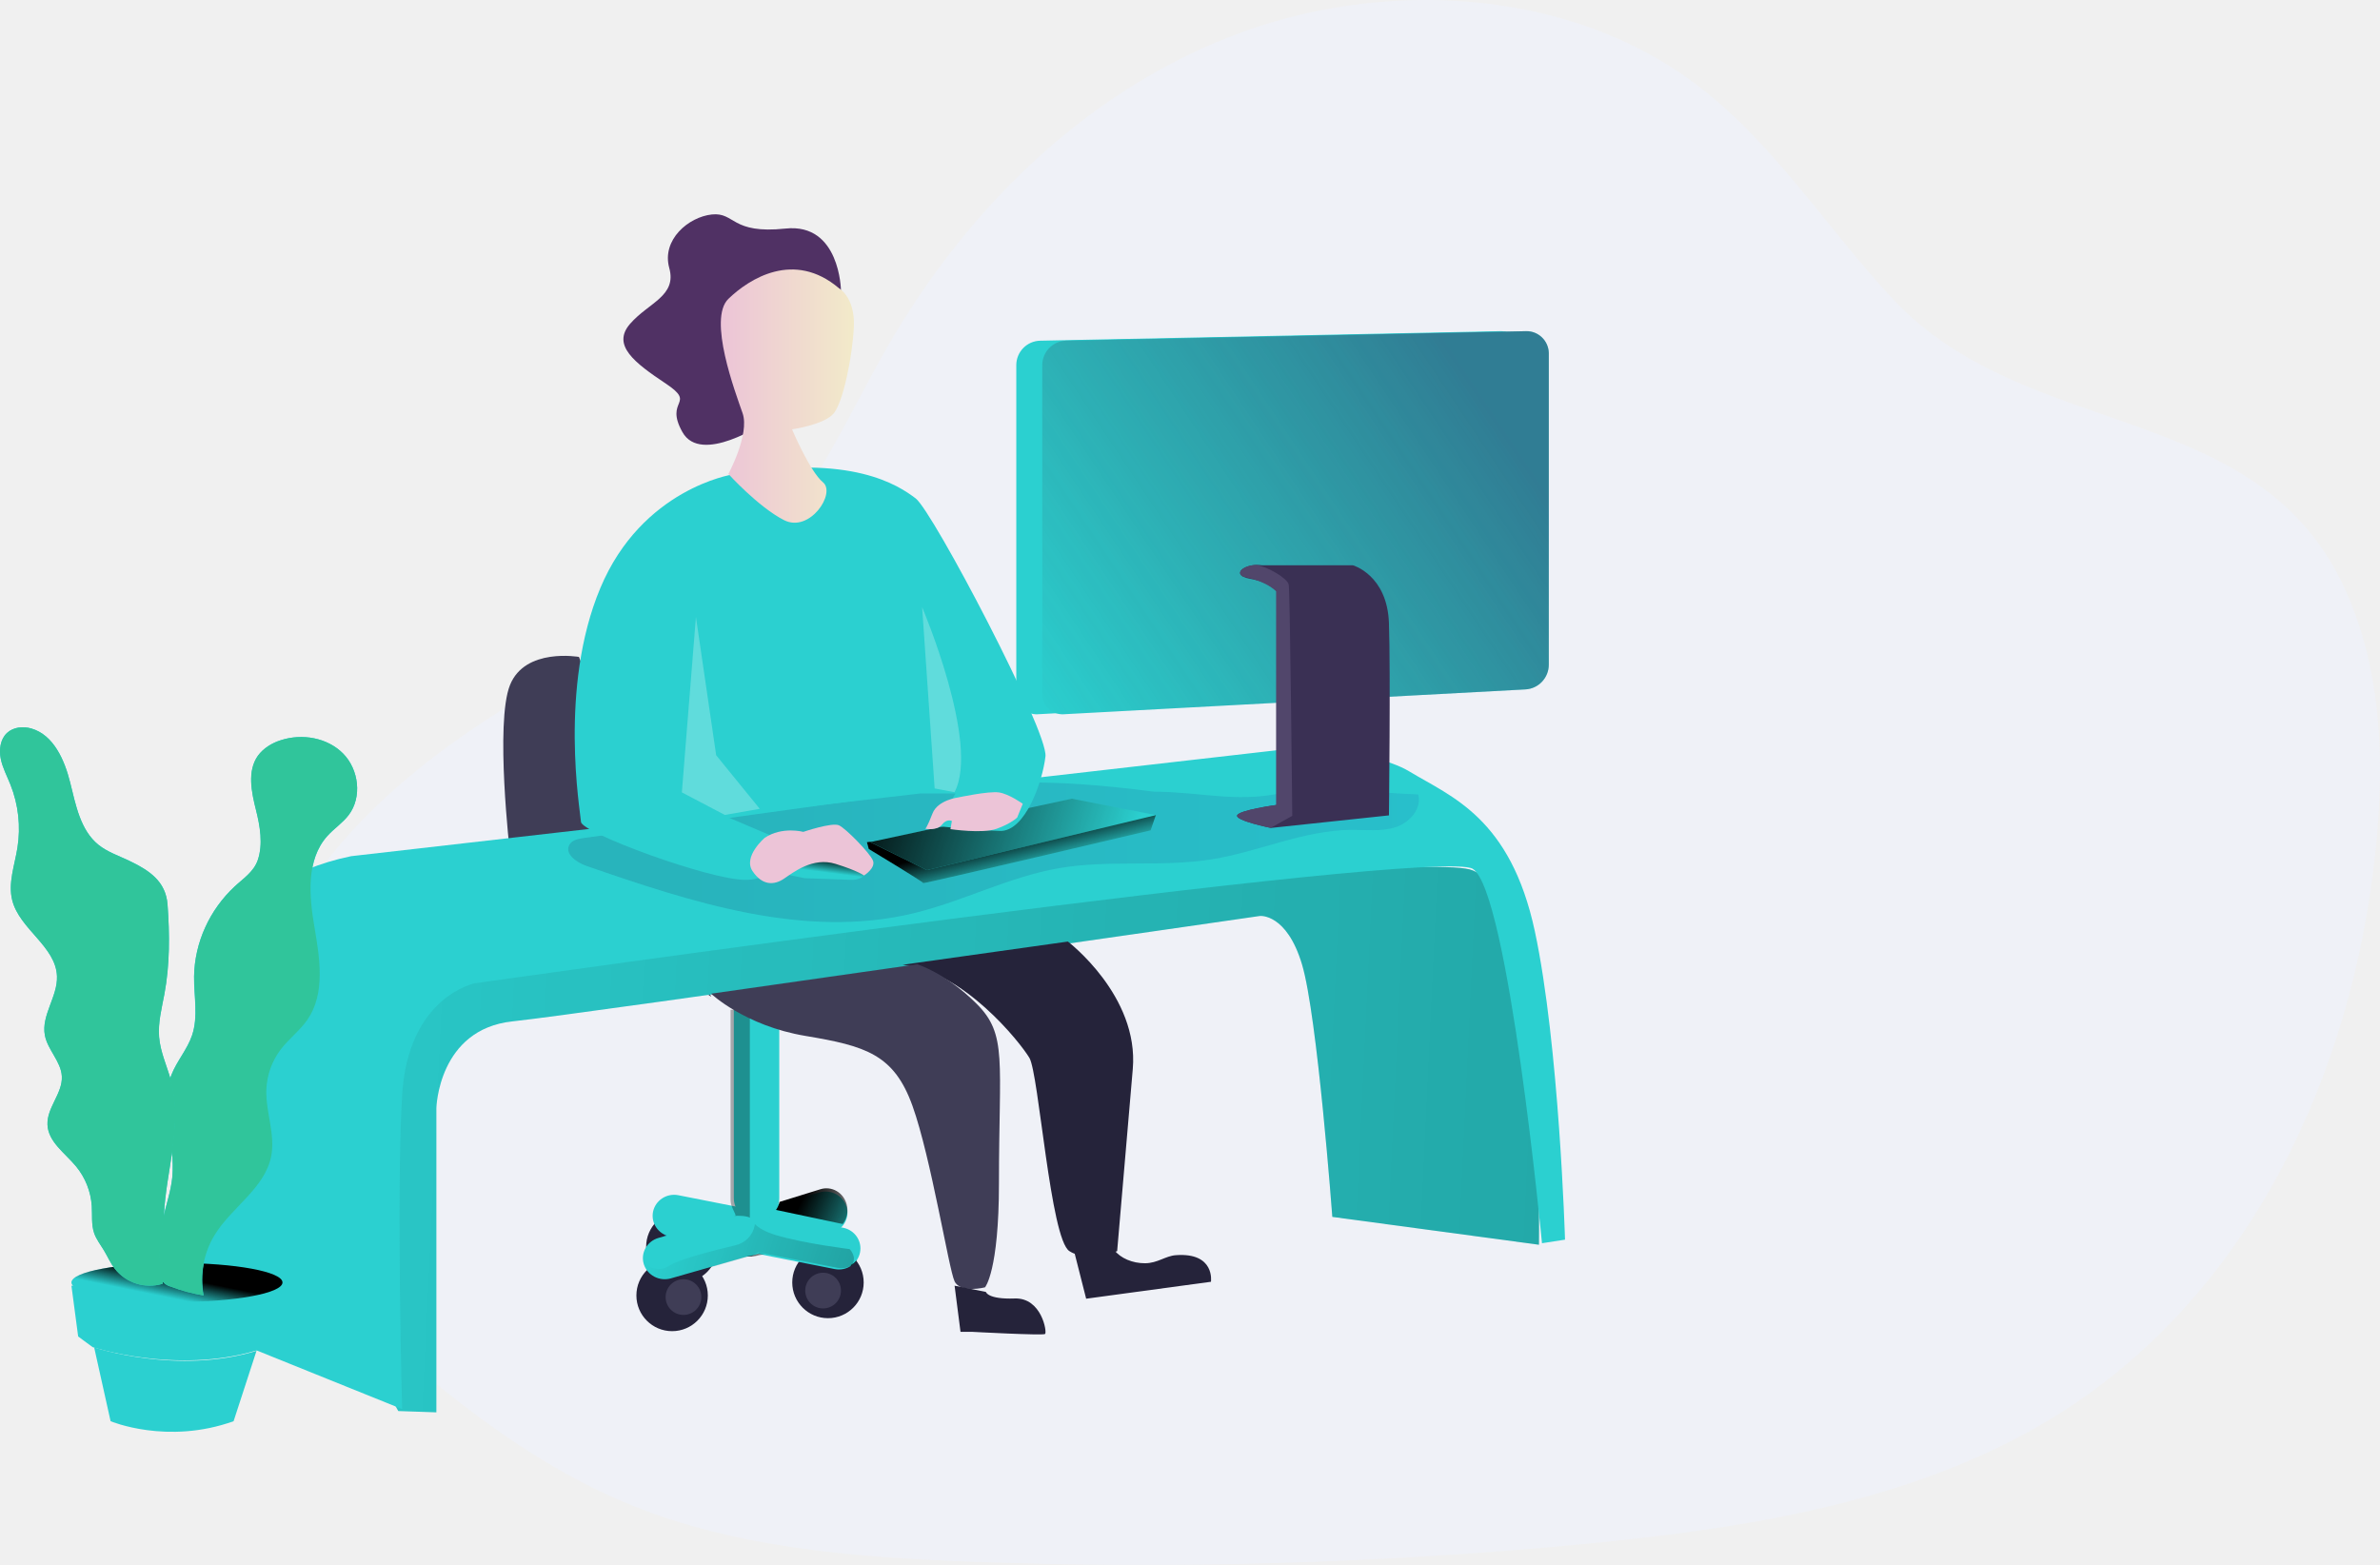
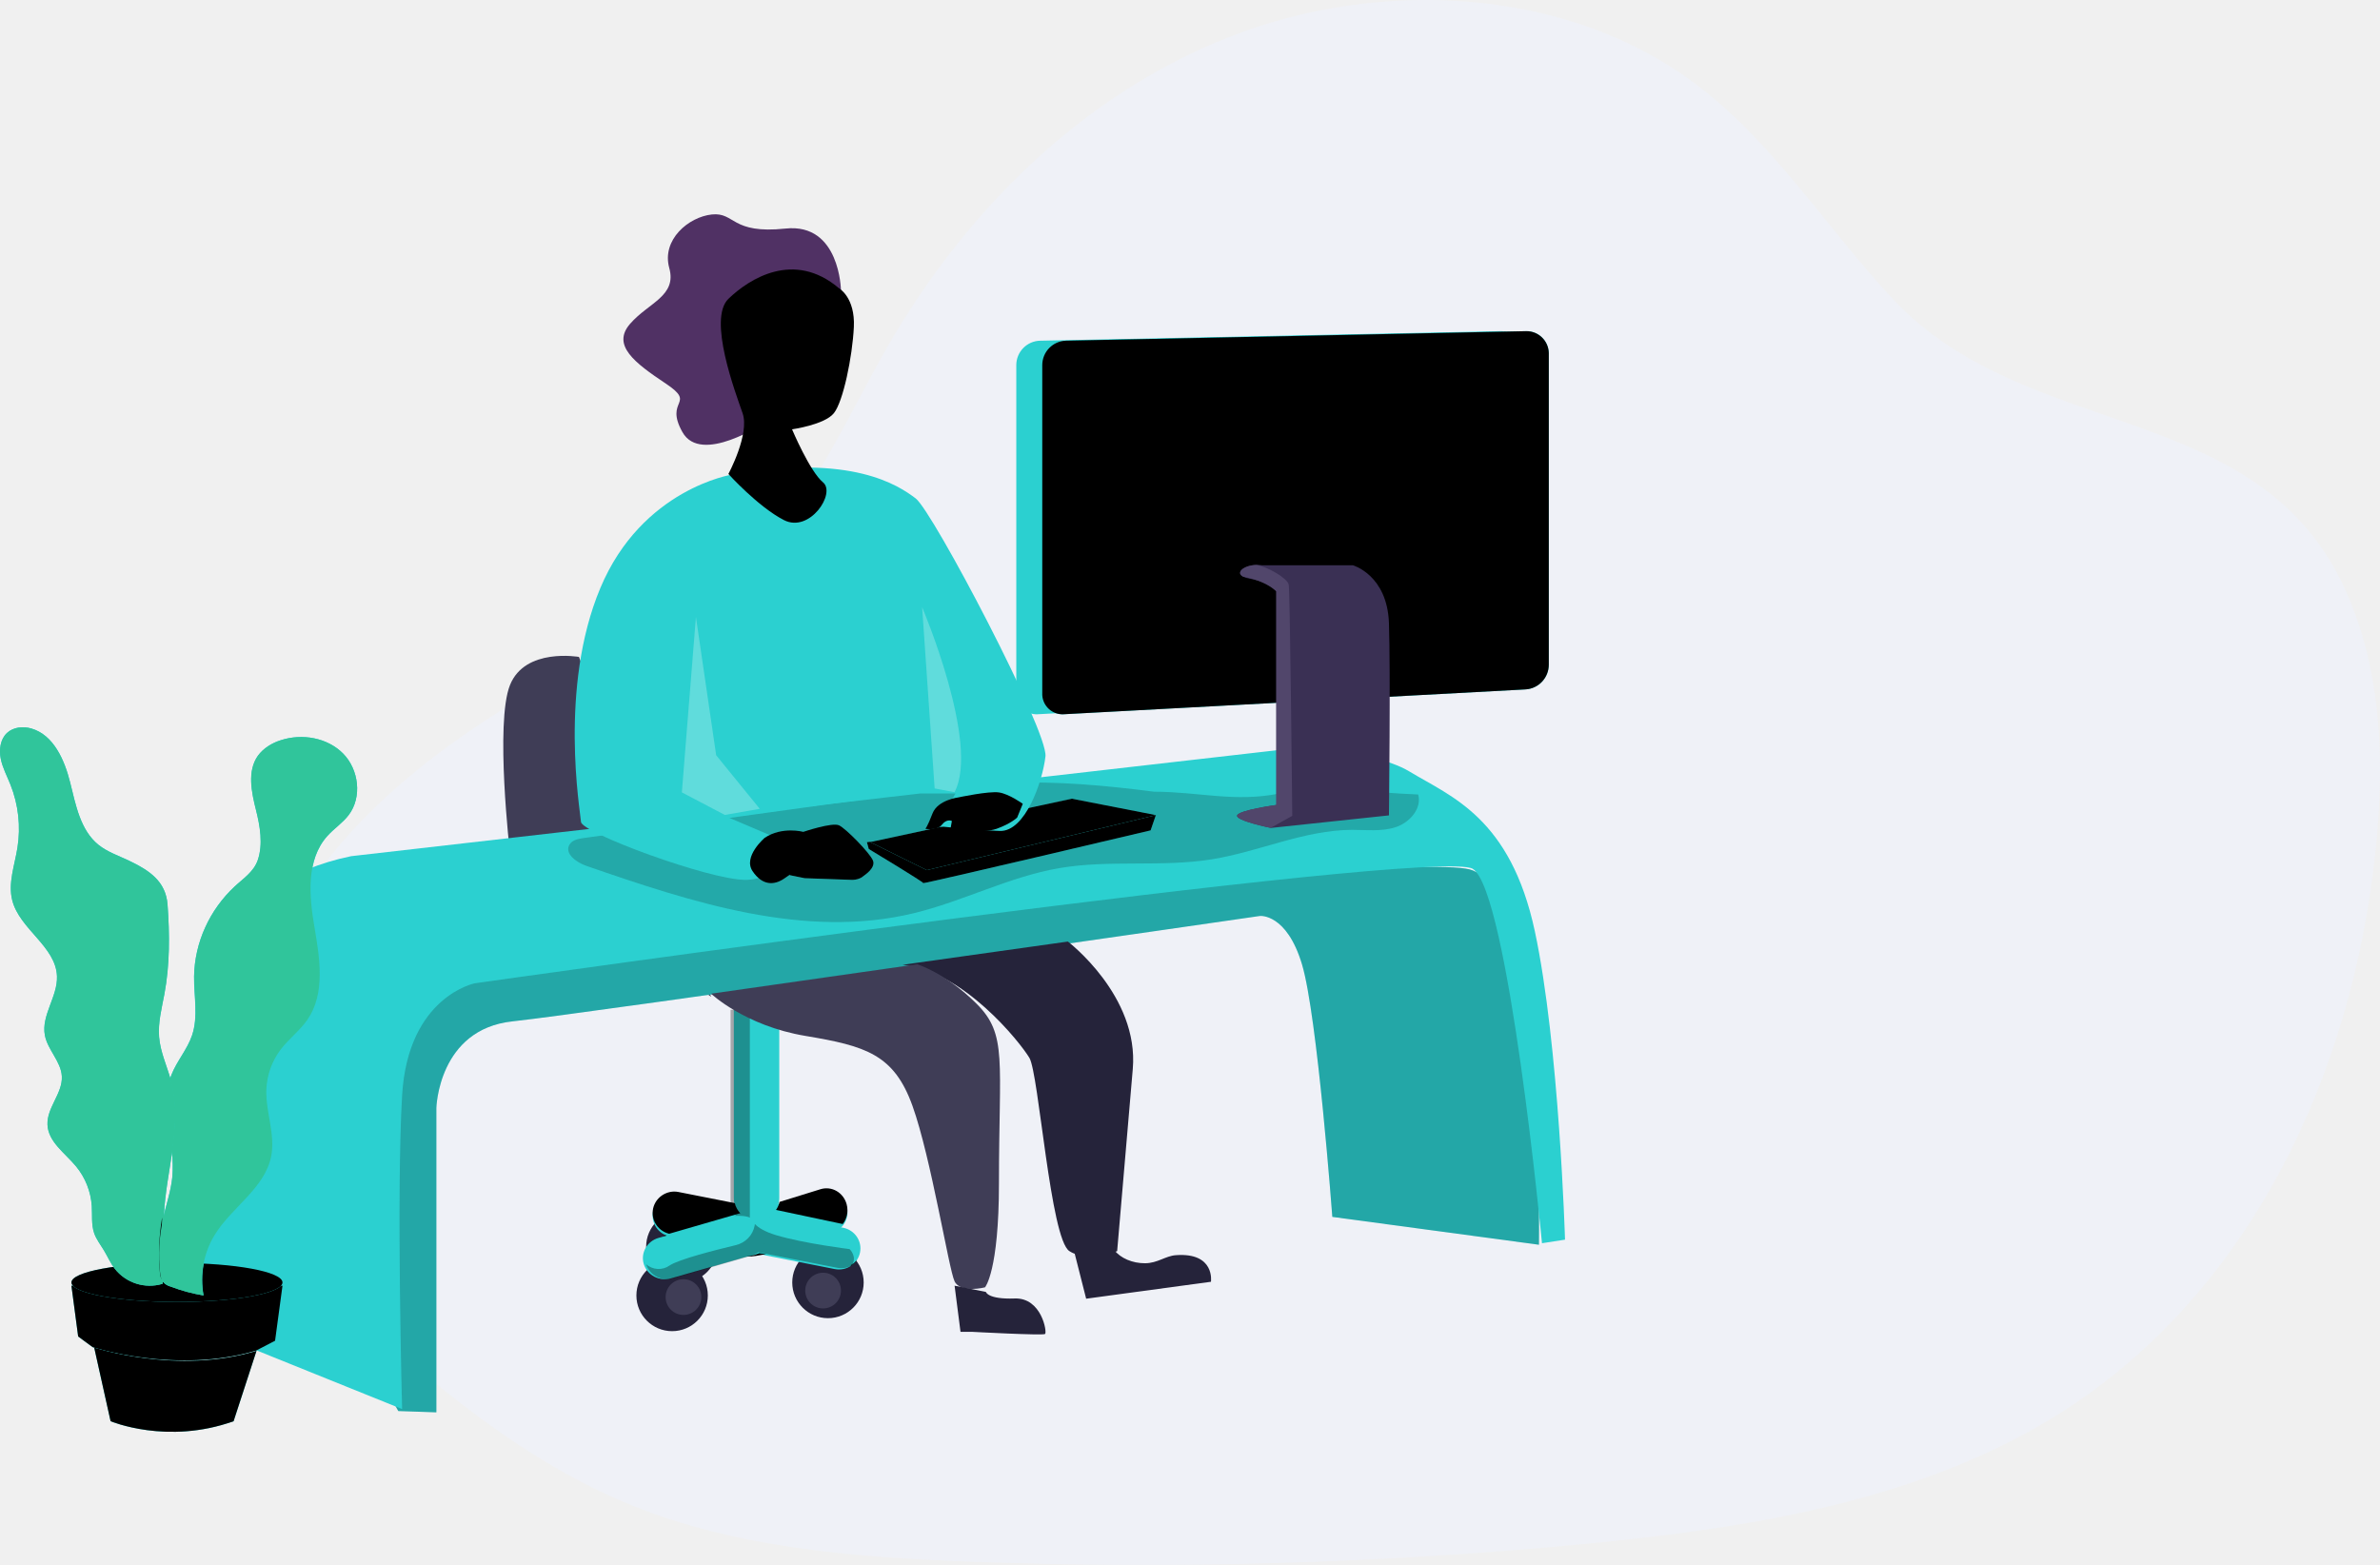
<svg xmlns="http://www.w3.org/2000/svg" width="733" height="482">
  <defs>
    <linearGradient id="a" x1="0%" x2="100%" y1="50%" y2="50%">
-       <stop offset="0%" stop-color="#183866" />
-       <stop offset="100%" stop-color="#1A7FC1" />
+       <stop offset="0%" stopColor="#183866" />
+       <stop offset="100%" stopColor="#1A7FC1" />
    </linearGradient>
    <linearGradient id="b" x1="-.13%" x2="100%" y1="50.057%" y2="50.057%">
      <stop offset="0%" />
-       <stop offset="99%" stop-opacity="0" />
+       <stop offset="99%" stopOpacity="0" />
    </linearGradient>
    <linearGradient id="c" x1="176.072%" x2="310.393%" y1="-566.037%" y2="-534.629%">
      <stop offset="0%" />
-       <stop offset="99%" stop-opacity="0" />
+       <stop offset="99%" stopOpacity="0" />
    </linearGradient>
    <linearGradient id="d" x1="58.928%" x2="52.269%" y1="-257.998%" y2="-277.344%">
      <stop offset="0%" />
-       <stop offset="99%" stop-opacity="0" />
+       <stop offset="99%" stopOpacity="0" />
    </linearGradient>
    <linearGradient id="e" x1="156.099%" x2="8.109%" y1="-63.273%" y2="-76.114%">
      <stop offset="0%" />
-       <stop offset="99%" stop-opacity="0" />
+       <stop offset="99%" stopOpacity="0" />
    </linearGradient>
    <linearGradient id="f" x1="2361.044%" x2="2162.651%" y1="-16584.906%" y2="-16647.547%">
      <stop offset="0%" />
-       <stop offset="99%" stop-opacity="0" />
+       <stop offset="99%" stopOpacity="0" />
    </linearGradient>
    <linearGradient id="g" x1="241.391%" x2="133.142%" y1="-426.052%" y2="-412.195%">
      <stop offset="0%" />
-       <stop offset="99%" stop-opacity="0" />
+       <stop offset="99%" stopOpacity="0" />
    </linearGradient>
    <linearGradient id="h" x1="106.85%" x2="-35.821%" y1="22.502%" y2="19.27%">
      <stop offset="0%" />
-       <stop offset="100%" stop-opacity="0" />
+       <stop offset="100%" stopOpacity="0" />
    </linearGradient>
    <linearGradient id="i" x1="14.169%" x2="114.168%" y1="-41.335%" y2="-41.335%">
-       <stop offset="0%" stop-color="#183866" />
-       <stop offset="100%" stop-color="#1A7FC1" />
+       <stop offset="0%" stopColor="#183866" />
+       <stop offset="100%" stopColor="#1A7FC1" />
    </linearGradient>
    <linearGradient id="j" x1="40.386%" x2="71.43%" y1="39.515%" y2="67.977%">
      <stop offset="0%" />
-       <stop offset="99%" stop-opacity="0" />
+       <stop offset="99%" stopOpacity="0" />
    </linearGradient>
    <linearGradient id="k" x1="-12.531%" x2="93.689%" y1="44.923%" y2="53.42%">
      <stop offset="0%" />
-       <stop offset="99%" stop-opacity="0" />
+       <stop offset="99%" stopOpacity="0" />
    </linearGradient>
    <linearGradient id="l" x1="53.702%" x2="43.721%" y1="42.271%" y2="80.595%">
      <stop offset="0%" />
-       <stop offset="99%" stop-opacity="0" />
+       <stop offset="99%" stopOpacity="0" />
    </linearGradient>
    <linearGradient id="m" x1="190.926%" x2="102.154%" y1="-333.246%" y2="-335.028%">
      <stop offset="0%" />
-       <stop offset="99%" stop-opacity="0" />
+       <stop offset="99%" stopOpacity="0" />
    </linearGradient>
    <linearGradient id="n" x1="168.578%" x2="111.53%" y1="-126.252%" y2="-126.942%">
      <stop offset="0%" />
-       <stop offset="99%" stop-opacity="0" />
+       <stop offset="99%" stopOpacity="0" />
    </linearGradient>
    <linearGradient id="o" x1="56.989%" x2="28.128%" y1="43.618%" y2="69.958%">
      <stop offset="0%" />
-       <stop offset="99%" stop-opacity="0" />
+       <stop offset="99%" stopOpacity="0" />
    </linearGradient>
    <linearGradient id="p" x1="58.095%" x2="57.212%" y1="-1473.571%" y2="-1370.204%">
      <stop offset="0%" />
-       <stop offset="99%" stop-opacity="0" />
+       <stop offset="99%" stopOpacity="0" />
    </linearGradient>
    <linearGradient id="q" x1="-.04%" x2="99.996%" y1="49.993%" y2="49.993%">
-       <stop offset="0%" stop-color="#ECC4D7" />
-       <stop offset="42%" stop-color="#EFD4D1" />
-       <stop offset="100%" stop-color="#F2EAC9" />
+       <stop offset="0%" stopColor="#ECC4D7" />
+       <stop offset="42%" stopColor="#EFD4D1" />
+       <stop offset="100%" stopColor="#F2EAC9" />
    </linearGradient>
    <linearGradient id="r" x1="99.032%" x2="199.03%" y1="-163.287%" y2="-163.287%">
-       <stop offset="0%" stop-color="#ECC4D7" />
-       <stop offset="42%" stop-color="#EFD4D1" />
-       <stop offset="100%" stop-color="#F2EAC9" />
+       <stop offset="0%" stopColor="#ECC4D7" />
+       <stop offset="42%" stopColor="#EFD4D1" />
+       <stop offset="100%" stopColor="#F2EAC9" />
    </linearGradient>
    <linearGradient id="s" x1="124.306%" x2="224.306%" y1="-84.564%" y2="-84.564%">
-       <stop offset="0%" stop-color="#ECC4D7" />
-       <stop offset="42%" stop-color="#EFD4D1" />
-       <stop offset="100%" stop-color="#F2EAC9" />
+       <stop offset="0%" stopColor="#ECC4D7" />
+       <stop offset="42%" stopColor="#EFD4D1" />
+       <stop offset="100%" stopColor="#F2EAC9" />
    </linearGradient>
    <linearGradient id="t" x1="128.89%" x2="24.06%" y1="100.36%" y2="153.095%">
-       <stop offset="0%" stop-color="#362958" stop-opacity=".501" />
-       <stop offset="100%" stop-color="#34313D" stop-opacity="0" />
+       <stop offset="0%" stopColor="#362958" stopOpacity=".501" />
+       <stop offset="100%" stopColor="#34313D" stopOpacity="0" />
    </linearGradient>
    <linearGradient id="u" x1="3990.942%" x2="3874.36%" y1="-34225.187%" y2="-34268.317%">
      <stop offset="0%" />
-       <stop offset="99%" stop-opacity="0" />
+       <stop offset="99%" stopOpacity="0" />
    </linearGradient>
  </defs>
-   <g fill="none" fill-rule="nonzero">
+   <g fill="none" fillRule="nonzero">
    <path fill="#EFF1F7" d="M583.08 92.214c-20.973-22.385-37.208-49.107-62.275-67.375-39.374-28.754-96.041-31.558-142.08-13.494-46.04 18.063-81.905 54.474-105.544 95.703-12.435 21.692-22.202 45.354-40.423 63.08-15.403 14.976-35.648 24.531-54.843 34.938-30.948 16.733-60.752 36.952-80.78 64.695-20.026 27.743-28.98 64.18-16.178 95.446 8.633 21.097 26.022 37.883 43.836 53.081 20.964 17.869 43.496 34.601 69.5 45.248 32.555 13.246 68.694 16.094 104.134 17.442 62.828 2.38 125.757.601 188.319-5.323 51.23-4.844 104.011-13.113 146.874-39.88 60.043-37.484 91-106.163 97.97-173.51 2.836-26.936 2.118-54.928-8.964-79.92-26.504-59.78-98.017-45.798-139.547-90.131z" />
    <path fill="#3F3D56" d="M178.317 202.334s-16.6-2.947-21.25 8.669c-4.65 11.616 0 51.733 0 51.733L219 307l-40.683-104.666z" />
    <path fill="#2BD0D0" d="M256.202 379.727l-24.555 7.008c-3.568 1.01-7.31-.952-8.372-4.386-1.047-3.438.987-7.046 4.55-8.069l24.522-7.014c3.565-1.01 7.307.947 8.372 4.379 1.058 3.433-.96 7.045-4.517 8.082z" />
    <circle cx="255" cy="395" r="11" fill="#25233A" />
    <circle cx="253.5" cy="397.5" r="5.5" fill="#3F3D56" />
    <circle cx="210" cy="384" r="11" fill="#25233A" />
    <path fill="url(#a)" d="M214 384.5a5.5 5.5 0 11-11 0 5.5 5.5 0 0111 0z" />
    <circle cx="207" cy="399" r="11" fill="#25233A" />
    <path fill="#3F3D56" d="M216 399.5a5.5 5.5 0 11-11 0 5.5 5.5 0 0111 0z" />
    <path fill="#2BD0D0" d="M257.085 390.874l-50.787-10.046c-3.574-.717-5.884-4.13-5.168-7.636.732-3.5 4.21-5.764 7.785-5.066l50.787 10.027c3.574.717 5.884 4.13 5.168 7.637-.723 3.507-4.204 5.781-7.785 5.084z" />
    <path fill="#2BD0D0" d="M226 310h14v59c0 3.866-3.133 7-6.997 7a6.999 6.999 0 01-6.996-7v-59H226z" />
    <path fill="#2BD0D0" d="M231.187 386.708l-24.537 7.025c-3.568 1.014-7.314-.949-8.375-4.388-1.047-3.44.987-7.05 4.548-8.074l24.537-7.005c3.564-1.01 7.304.948 8.368 4.381 1.039 3.435-.99 7.034-4.541 8.06z" />
    <path fill="url(#b)" d="M236 386.26l-3.125.551a12.89 12.89 0 01-2.875.172l1.305-.228a10.302 10.302 0 002.507-.755l2.188.26z" />
    <path fill="url(#c)" d="M261 372.738a6.914 6.914 0 01-1.46 4.262L239 372.65a7.113 7.113 0 001.098-2.462l12.654-3.923a6.201 6.201 0 014.913.579c1.5.867 2.609 2.324 3.083 4.048.164.6.249 1.222.252 1.846z" />
    <path fill="url(#d)" d="M225.22 371.103a5.776 5.776 0 01-.22-1.58V311h5.943v63.07c-.059.31-.04.627.057.93a9.278 9.278 0 00-2.845-.511c-.69-.04-1.385-.04-2.076 0l.425-.1c.262-.04-.94-2.091-1.283-3.286z" opacity=".31" />
    <path fill="url(#e)" d="M262.289 389.8c-.97.523-2.061.797-3.17.796a7.063 7.063 0 01-1.33-.13l-22.407-4.406-1.867-.363a6.54 6.54 0 01-2.133 1.055l-1.11.317-23.025 6.666c-3.514 1.007-7.202-.943-8.247-4.362 1.997 1.805 5.029 1.973 7.223.401 2.811-1.896 14.002-4.743 20.341-6.257 2.996-.698 5.288-3.05 5.848-6 .016-.173.042-.346.08-.517 1.056 1.113 2.997 2.362 6.505 3.423 8.64 2.589 22.667 4.304 22.667 4.304s2.532 2.42.625 5.073z" opacity=".31" />
    <path fill="url(#f)" d="M264 388a7.624 7.624 0 01-2 2 119.75 119.75 0 002-2z" />
    <path fill="url(#g)" d="M226.3 370.559a6.82 6.82 0 001.7 3.13c-.21.039-.425.092-.641.151L206.088 380c-3.271-.813-5.426-3.865-5.044-7.146.381-3.28 3.181-5.781 6.556-5.854a7.14 7.14 0 011.35.132l17.35 3.427z" />
    <path fill="#503164" d="M259 89.407s-.276-20.805-17.075-19.01c-16.8 1.793-15.511-5.095-22.687-4.339-7.175.757-15.51 7.786-13.117 16.468 2.395 8.682-6.332 10.623-12.064 17.21-5.733 6.587 1.349 11.976 11.006 18.416 9.657 6.44-.6 4.773 5.125 14.955 5.726 10.181 25.107-2.825 25.107-2.825L259 89.407z" />
    <path fill="#2BD0D0" d="M122.664 434.601l11.73.399v-93.745s.59-24.241 23.452-26.673c22.861-2.431 230.196-32.466 230.196-32.466s8.218-.87 12.951 14.901c4.733 15.771 9.34 77.787 9.34 77.787l63.64 8.577s1.68-109.55-21.302-115.595c-22.981-6.045-323.522 24.76-323.522 24.76s-22.29 116.352-6.485 142.055z" />
    <path fill="url(#h)" d="M122.664 434.601l11.73.399v-93.745s.59-24.241 23.452-26.673c22.861-2.431 230.196-32.466 230.196-32.466s8.218-.87 12.951 14.901c4.733 15.771 9.34 77.787 9.34 77.787l63.64 8.577s1.68-109.55-21.302-115.595c-22.981-6.045-323.522 24.76-323.522 24.76s-22.29 116.352-6.485 142.055z" opacity=".197" />
    <path fill="#2BD0D0" d="M62 303.784s5.744-31.756 46.144-40.079l285.183-32.643s27.996-1.16 40.804 6.587c12.808 7.746 31.088 14.168 38.583 49.223 7.495 35.056 9.286 94.942 9.286 94.942l-7.09 1.1s-10.348-108.44-21.312-115.306c-10.963-6.865-307.402 35.255-307.402 35.255s-20.561 4.088-22.352 34.532c-1.79 30.443 0 96.605 0 96.605L62 409.057V303.784z" />
    <path fill="url(#i)" d="M355.425 243.844c-14.762-1.9-29.644-3.276-44.519-2.72-11.18.433-22.286 1.966-33.372 3.493l-97.775 13.503c-1.66.23-3.55.603-4.38 2.044-1.592 2.752 2.15 5.464 5.182 6.512 32.51 11.256 67.243 22.656 100.708 14.63 15.3-3.669 29.511-11.288 45.03-13.935 15.518-2.647 31.448-.21 46.933-2.706 14.557-2.345 28.417-9.009 43.172-9.074 4.525 0 9.183.577 13.475-.839 4.293-1.415 8.088-5.739 6.9-10.05-13.853-.478-29.404-3.007-42.992-.262-13.449 2.712-24.894-.596-38.362-.596z" opacity=".19" />
    <path fill="#2BD0D0" d="M267 259.38l.57 2.114s16.881 10.173 16.775 10.501c-.106.328 70.024-16.24 70.024-16.24L356 251l-89 8.38z" />
    <path fill="url(#j)" d="M267 259.38l.57 2.114s16.881 10.173 16.775 10.501c-.106.328 70.024-16.24 70.024-16.24L356 251l-89 8.38z" />
    <path fill="#2BD0D0" d="M268 259.364L330.107 246 356 251.054 285.442 268z" />
    <path fill="url(#k)" d="M268 259.364L330.107 246 356 251.054 285.442 268z" />
    <path fill="#2BD0D0" d="M247.832 270.484l14.457.512s3.672.228 4.62-2.717c.95-2.945-5.89-9.16-6.622-9.277-.733-.118-19.76 5.22-17.017 10.556l4.562.926z" />
    <path fill="url(#l)" d="M247.832 270.484l14.457.512s3.672.228 4.62-2.717c.95-2.945-5.89-9.16-6.622-9.277-.733-.118-19.76 5.22-17.017 10.556l4.562.926z" />
    <path fill="#2BD0D0" d="M79 416.056l-7.058 21.677c-20.473 7.351-37.88 0-37.88 0L29 415s25.535 8.56 50 1.056z" />
    <path fill="url(#m)" d="M79 416.056l-7.058 21.677c-20.473 7.351-37.88 0-37.88 0L29 415s25.535 8.56 50 1.056z" />
    <path fill="#2BD0D0" d="M87 396l-2.284 16.943-5.786 3.008c-24.648 7.42-50.415-1.038-50.415-1.038l-4.443-3.283L22 396h65z" />
    <path fill="url(#n)" d="M87 396l-2.284 16.943-5.786 3.008c-24.648 7.42-50.415-1.038-50.415-1.038l-4.443-3.283L22 396h65z" />
    <ellipse cx="54.5" cy="395" fill="#2BD0D0" rx="32.5" ry="6" />
    <ellipse cx="54.5" cy="395" fill="url(#o)" rx="32.5" ry="6" />
    <path fill="#2BD0D0" d="M39.641 265.03c-3.182-1.515-6.603-2.658-9.356-4.87-5.547-4.5-6.953-12.248-8.69-19.198-1.736-6.951-5.097-14.593-11.944-16.587-2.562-.737-5.567-.445-7.515 1.39-2.053 1.933-2.47 5.11-1.908 7.914.561 2.804 1.928 5.316 2.985 7.974a36.878 36.878 0 012.172 19.477c-.865 5.389-2.932 10.851-1.605 16.134 2.252 8.964 13.47 14.22 13.78 23.457.212 6.233-4.885 12.001-3.73 18.135.852 4.538 5.005 8.08 5.23 12.692.25 5.23-4.662 9.655-4.424 14.885.237 5.23 5.427 8.725 8.815 12.839a21.453 21.453 0 014.827 12.193c.178 2.791-.179 5.682.726 8.327.66 1.933 1.98 3.575 3.004 5.316 1.13 1.88 1.981 3.914 3.341 5.655a13.696 13.696 0 0014.725 4.651c1.05-6.95.132-14.04.423-21.065.574-13.609 5.691-27.324 2.416-40.535-1.201-4.844-3.512-9.443-3.922-14.413-.363-4.44.812-8.838 1.631-13.217 1.69-9.044 1.664-18.394.97-27.538-.547-7.256-5.618-10.599-11.95-13.616z" />
    <path fill="#2BD0D0" d="M59.752 300.767c-.053 6.062 1.33 12.33-.612 18.085-1.47 4.362-4.702 7.934-6.371 12.223-3.85 9.899 1.33 21 .273 31.57-.44 4.354-1.936 8.537-2.88 12.813a51.236 51.236 0 00-.851 16.485 4.17 4.17 0 003.325 4.342A51.942 51.942 0 0062.711 399a26.638 26.638 0 013.445-18.59c5.274-8.63 15.522-14.446 17.43-24.359 1.29-6.712-1.715-13.524-1.502-20.355a21.886 21.886 0 014.482-12.548c2.48-3.227 5.839-5.723 8.147-9.07 5.546-8.066 3.817-18.848 2.168-28.494-1.65-9.647-2.607-20.748 3.91-28.057 2.062-2.31 4.748-4.044 6.617-6.513 4.163-5.504 3.112-13.983-1.73-18.902-4.84-4.92-12.635-6.28-19.218-4.116a13.86 13.86 0 00-7.01 4.76c-3.325 4.714-1.995 11.154-.585 16.757 1.23 4.867 2.221 10.483.539 15.39-1.257 3.651-4.443 5.63-7.15 8.172a38.903 38.903 0 00-12.502 27.692z" />
    <path fill="#30C59B" d="M53.062 354.522c-.938 6.593-2.292 13.239-2.57 19.851v.665a1.757 1.757 0 01-.111.479 51.684 51.684 0 00-.866 16.501c.036.893.261 1.768.66 2.566-.032.279-.072.551-.111.83a13.702 13.702 0 01-14.73-4.652c-1.32-1.741-2.213-3.775-3.342-5.655-1.057-1.748-2.345-3.39-3.005-5.317-.905-2.659-.549-5.536-.727-8.327a21.453 21.453 0 00-4.828-12.196c-3.389-4.087-8.587-7.516-8.818-12.833-.231-5.317 4.676-9.656 4.425-14.887-.224-4.612-4.379-8.154-5.23-12.693-1.157-6.135 3.962-11.903 3.731-18.137-.31-9.238-11.532-14.495-13.785-23.46-1.32-5.284.74-10.747 1.605-16.136a36.876 36.876 0 00-2.146-19.46c-1.057-2.658-2.424-5.163-2.986-7.975-.561-2.81-.145-5.981 1.909-7.922 1.982-1.834 4.954-2.126 7.517-1.389 6.856 1.994 10.204 9.664 11.948 16.615 1.744 6.952 3.144 14.694 8.692 19.2 2.742 2.227 6.176 3.356 9.36 4.872 6.34 3.017 11.413 6.36 11.955 13.55.66 9.145.72 18.496-.97 27.541-.82 4.38-1.982 8.78-1.632 13.219.35 4.44 2.272 8.64 3.527 12.946.139.485.277.977.396 1.469 1.665 6.839 1.13 13.757.132 20.735z" />
    <path fill="url(#p)" d="M49.718 394a7.789 7.789 0 01-.502-2.488c-.43-5.36-.216-10.78.637-16.047.023-.155.052-.31.08-.465-.171 6.346.374 12.744-.215 19z" />
    <path fill="#30C59B" d="M107.393 251.014c-1.871 2.47-4.562 4.202-6.627 6.513-6.527 7.303-5.568 18.41-3.916 28.057 1.651 9.646 3.383 20.428-2.172 28.495-2.31 3.32-5.674 5.842-8.159 9.069a21.865 21.865 0 00-4.49 12.548c-.212 6.831 2.798 13.643 1.506 20.355-1.911 9.913-12.175 15.742-17.457 24.36A26.644 26.644 0 0062.654 399a51.824 51.824 0 01-10.064-2.715 5.425 5.425 0 01-2.344-1.415 2.503 2.503 0 01-.247-.345 6.232 6.232 0 01-.699-2.55c-.599-5.506-.3-11.073.886-16.484.033-.16.073-.319.113-.478.946-4.11 2.345-8.14 2.771-12.336a39.84 39.84 0 00-.16-8.166c1.006-6.971 1.545-13.882-.153-20.668-.12-.49-.26-.982-.4-1.467.127-.425.273-.85.44-1.268 1.672-4.289 4.909-7.86 6.38-12.223 1.939-5.756.56-12.023.613-18.085.087-10.47 4.823-20.58 12.429-27.725 2.71-2.542 5.901-4.52 7.16-8.172 1.685-4.907.666-10.523-.54-15.39-1.418-5.603-2.764-12.043.587-16.757 1.665-2.337 4.29-3.857 7.02-4.76 6.567-2.165 14.407-.804 19.249 4.116 4.842 4.92 5.868 13.43 1.698 18.902z" />
    <path fill="#2BD0D0" d="M225.573 146.146s-27.817 4.3-40.684 34.977c-12.867 30.677-6.176 68.683-5.951 72.027.225 3.344 39.428 17.85 50.635 17.85 11.208 0 13.542-11.229 13.542-11.229l-19.803-8.433 60.17-6.949h10.804l-5.951 10.032s11.743 1.23 19.592 1.511c7.848.281 13.178-15.24 14.057-22.959.88-7.717-34.667-75.458-39.977-79.47-5.31-4.013-19.717-13.817-56.434-7.357z" />
    <path fill="url(#q)" d="M258.392 88.776s5.032 2.83 4.58 11.985c-.453 9.155-3.29 22.932-6.153 26.5-2.864 3.57-12.88 4.968-12.88 4.968s5.464 12.977 9.53 16.326c4.066 3.349-4.086 15.687-12.015 11.639-7.928-4.049-17.12-14.216-17.12-14.216s6.612-12.245 4.376-18.69c-2.235-6.445-10.772-29.064-4.376-35.242 6.396-6.18 20.186-15.035 34.058-3.27z" />
    <path fill="#FFF" opacity=".25" d="M214.334 190L210 244.055 223.238 251 234 249.122l-13.428-16.504zM284 187s17.909 42.077 9.97 57l-6.116-1.16L284 187z" />
    <path fill="url(#r)" d="M235.522 258.045s-6.766 5.775-3.746 10.267c3.02 4.491 6.625 4.363 9.631 2.355 3.006-2.009 8.911-6.776 15.946-4.588 7.035 2.188 8.744 3.58 8.744 3.58s3.705-2.316 2.744-4.639c-.962-2.323-8.32-9.85-10.452-10.825-2.132-.975-10.983 2.021-10.983 2.021s-6.503-1.758-11.884 1.83z" />
    <path fill="url(#s)" d="M295.191 245.598s-6.385.759-7.998 4.957c-1.613 4.198-2.193 4.71-2.193 4.71s3.606.69 5.106-1.264 3.059-1.133 3.059-1.133l-.447 2.507s9.798 1.477 14.224-.11c4.425-1.589 6.325-3.453 6.325-3.453l1.733-4.24s-4.18-3.03-7.332-3.5c-3.152-.47-12.477 1.526-12.477 1.526z" />
    <path fill="#25233A" d="M328.893 290s21.934 16.687 19.984 39.259c-1.949 22.572-4.813 56.087-4.813 56.087s-8.846 3.722-14.707 0c-5.862-3.722-9.411-54.65-12.315-59.513-2.904-4.864-20.375-26.79-39.042-28.679L328.893 290z" />
    <path fill="#3F3D56" d="M219 306.058s10.444 9.895 29.062 13.002c18.619 3.107 27.297 5.7 32.987 21.605 5.69 15.905 11.148 50.137 12.935 53.963 1.786 3.826 9.382 1.874 9.382 1.874s4.296-4.895 4.296-32.114c0-37.946 2.655-45.724-6.913-55.256-9.568-9.533-18.272-12.132-18.272-12.132L219 306.058z" />
    <path fill="#25233A" d="M294 396l1.82 14.197h3.408s21.948 1.187 22.636.675c.688-.513-1.057-11.243-9.372-10.94-8.316.304-8.861-2.023-8.861-2.023L294 396zm37-9.844L334.518 400l38.437-5.212s1.353-9.093-10.823-8.191c-3.214.234-5.608 2.465-9.471 2.485-3.863.02-7.563-1.543-9.511-4.082L331 386.156z" />
    <path fill="#2BD0D0" d="M461.804 212.337l-142.243 7.654c-3.44.181-6.376-2.47-6.561-5.926V112.473c.003-4.101 3.267-7.448 7.348-7.535l141.661-2.937a6.835 6.835 0 014.886 1.917 6.898 6.898 0 012.105 4.827v95.971c-.005 4.056-3.164 7.402-7.196 7.621z" />
    <path fill="#2BD0D0" d="M469.804 212.337l-142.25 7.655c-3.44.177-6.372-2.478-6.554-5.934V112.473c-.004-4.102 3.26-7.452 7.342-7.535l141.68-2.937c3.777-.07 6.898 2.943 6.978 6.738v95.977c-.005 4.057-3.164 7.403-7.196 7.621z" />
    <path fill="url(#t)" d="M469.804 212.337l-142.25 7.655c-3.44.177-6.372-2.478-6.554-5.934V112.473c-.004-4.102 3.26-7.452 7.342-7.535l141.68-2.937c3.777-.07 6.898 2.943 6.978 6.738v95.977c-.005 4.057-3.164 7.403-7.196 7.621z" />
    <path fill="#3A3054" d="M427.773 251.138L391.478 255s-11.053-2.23-10.455-3.862c.599-1.633 12.156-3.205 12.156-3.205v-65.804c-.1-.146-1.621-2.084-5.789-3.319-.807-.239-1.628-.43-2.459-.57a7.252 7.252 0 01-2.06-.624c-2.479-1.28.26-3.51 4.107-3.61a9.625 9.625 0 011.802.106h27.913s10.568 2.973 11.08 17.811c.511 14.839 0 59.215 0 59.215z" />
    <path fill="#51466B" d="M398 251.277L391.322 255s-10.888-2.23-10.299-3.863c.59-1.632 11.995-3.205 11.995-3.205v-65.809c-.138-.152-1.807-1.898-5.703-3.318a28.64 28.64 0 00-4.452-1.195c-2.442-1.28.255-3.51 4.046-3.61 3.228.445 9.585 4.028 9.998 6.073.412 2.044 1.093 71.204 1.093 71.204z" />
    <path fill="url(#u)" d="M263 389c-.881 1.001-1.29 1.37-.77.547.27-.159.527-.342.77-.547z" />
  </g>
</svg>
